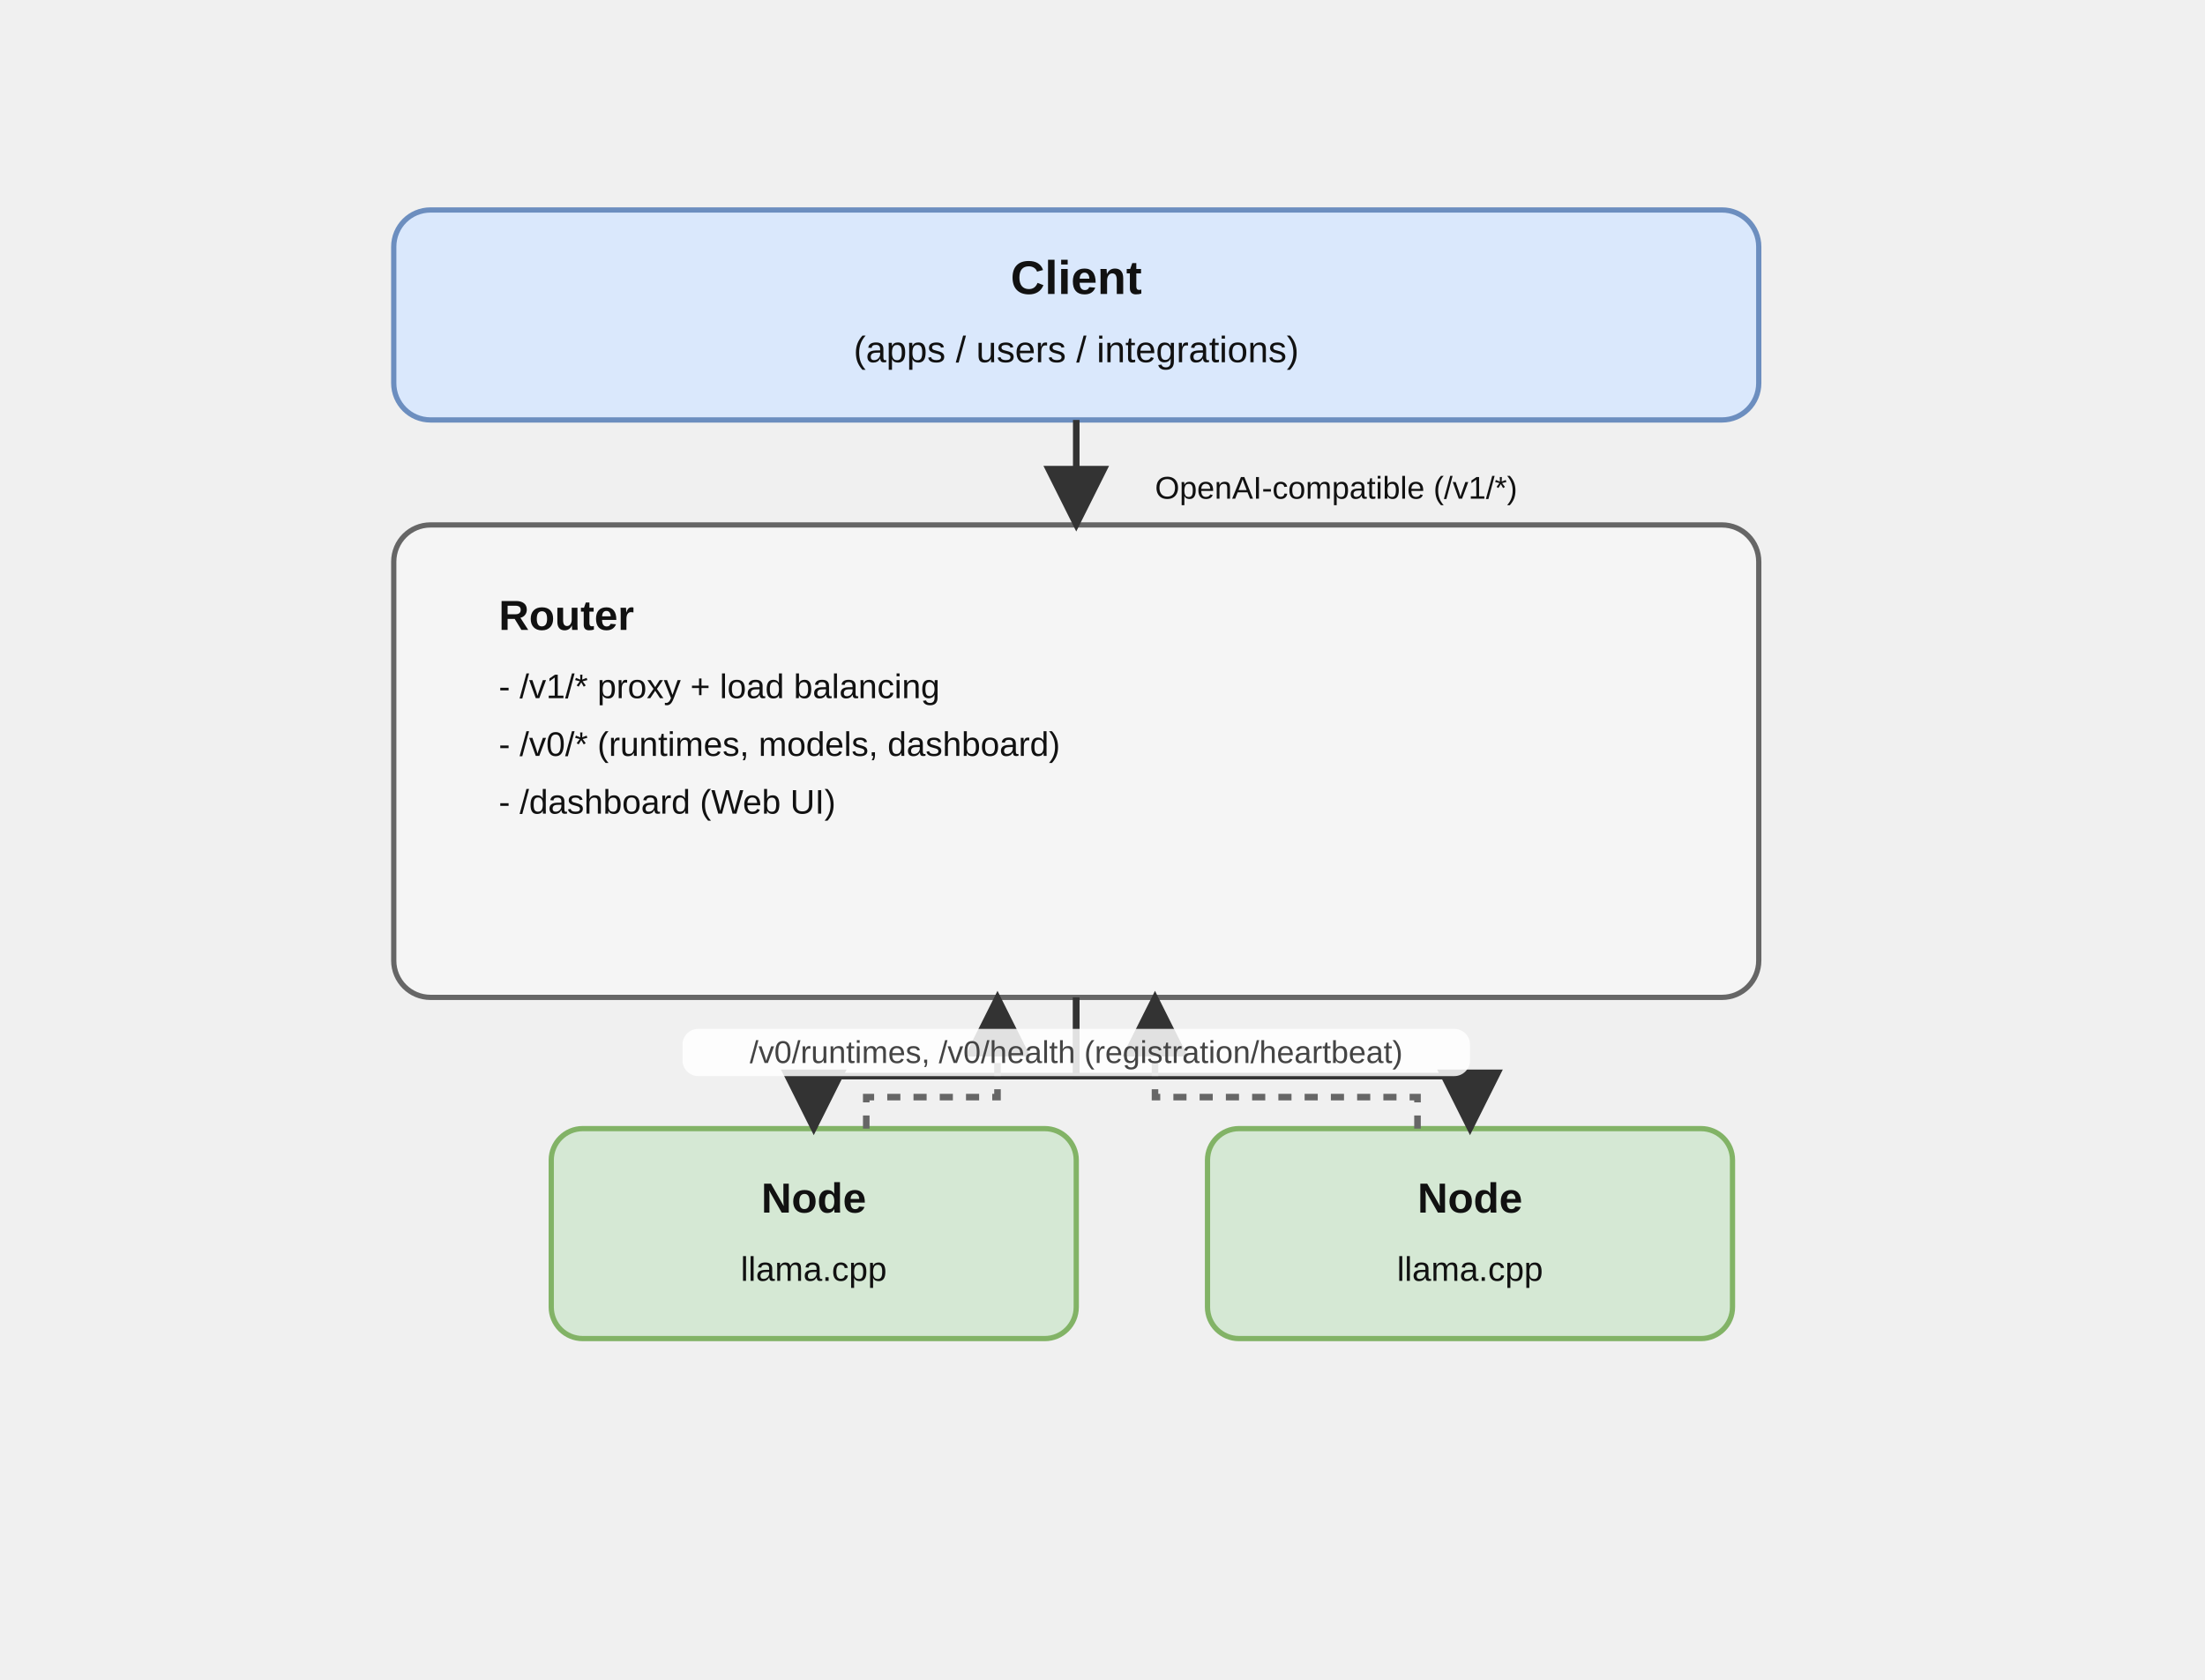
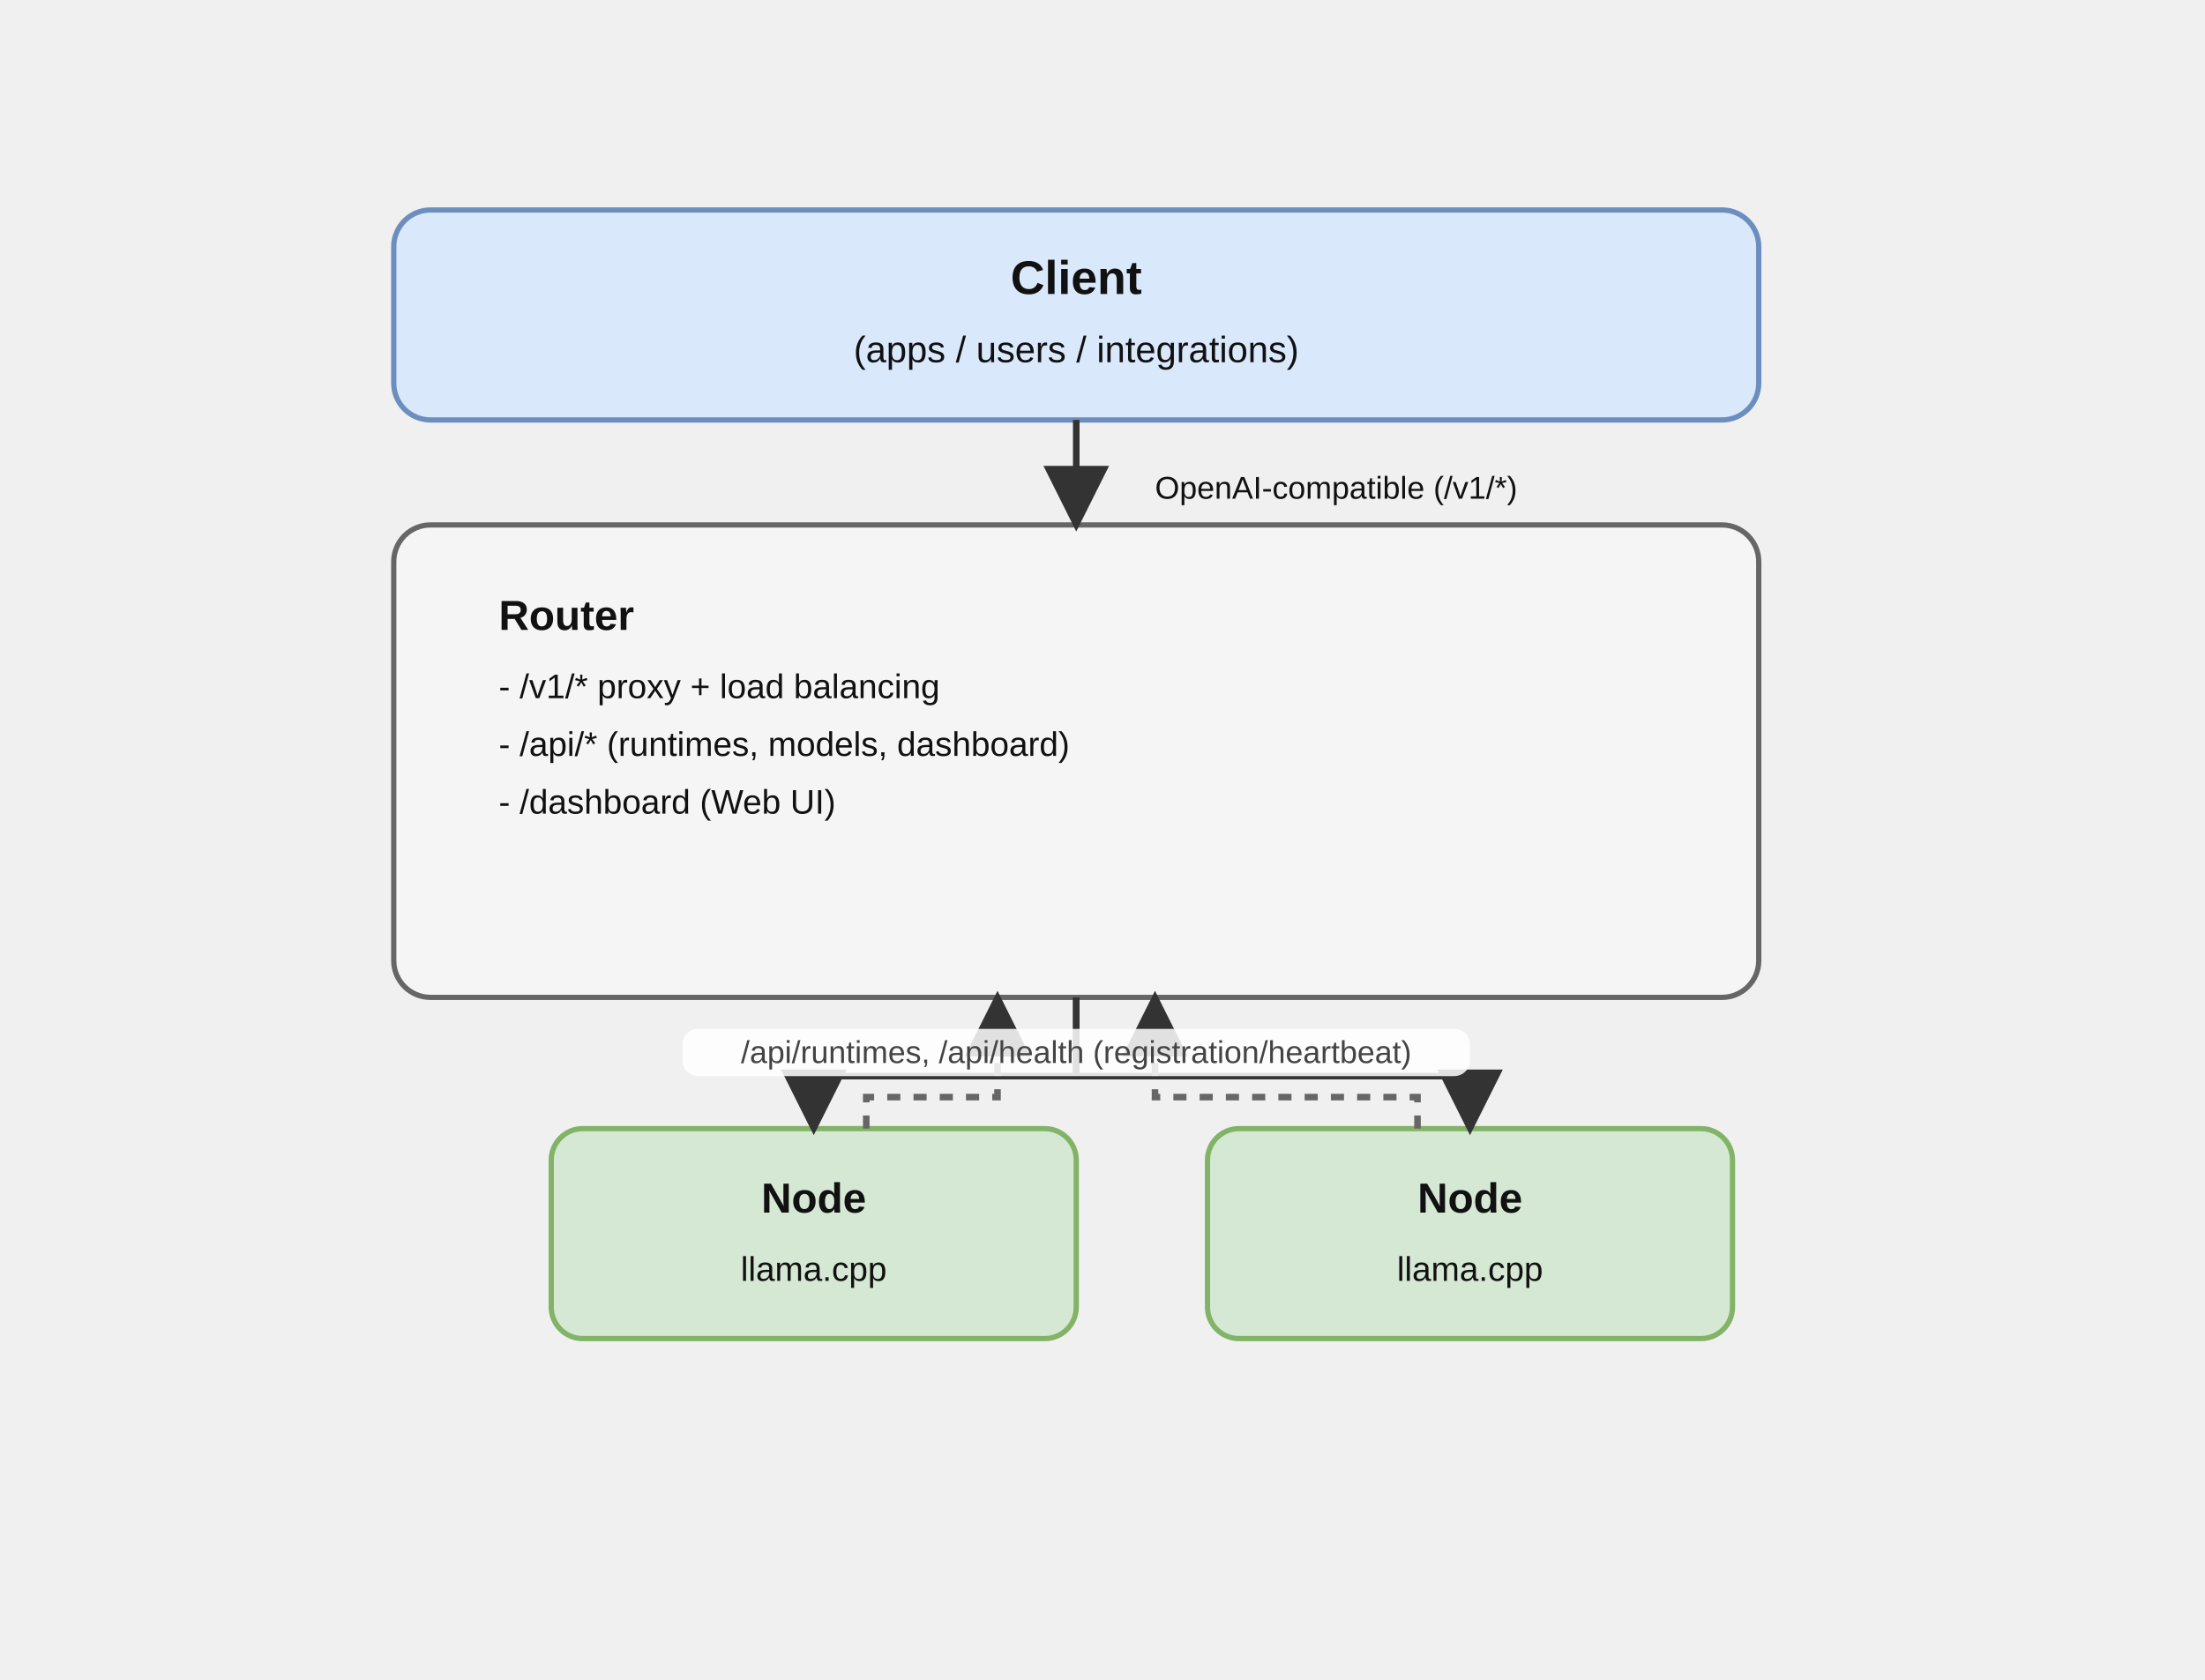
<svg xmlns="http://www.w3.org/2000/svg" width="840" height="640" viewBox="0 0 840 640">
  <defs>
    <marker id="arrow" markerWidth="10" markerHeight="10" refX="9" refY="5" orient="auto" markerUnits="strokeWidth">
      <path d="M0,0 L10,5 L0,10 Z" fill="#333333" />
    </marker>
  </defs>
  <rect x="150" y="80" width="520" height="80" rx="14" ry="14" fill="#dae8fc" stroke="#6c8ebf" stroke-width="2" />
  <text x="410" y="112" font-family="Noto Sans JP, Arial, sans-serif" font-size="18" font-weight="600" text-anchor="middle" fill="#111111">Client</text>
  <text x="410" y="138" font-family="Noto Sans JP, Arial, sans-serif" font-size="14" text-anchor="middle" fill="#111111">(apps / users / integrations)</text>
  <rect x="150" y="200" width="520" height="180" rx="14" ry="14" fill="#f5f5f5" stroke="#666666" stroke-width="2" />
  <text x="190" y="240" font-family="Noto Sans JP, Arial, sans-serif" font-size="16" font-weight="600" text-anchor="start" fill="#111111">Router</text>
  <text x="190" y="266" font-family="Noto Sans JP, Arial, sans-serif" font-size="13" text-anchor="start" fill="#111111">- /v1/* proxy + load balancing</text>
-   <text x="190" y="288" font-family="Noto Sans JP, Arial, sans-serif" font-size="13" text-anchor="start" fill="#111111">- /v0/* (runtimes, models, dashboard)</text>
+   <text x="190" y="288" font-family="Noto Sans JP, Arial, sans-serif" font-size="13" text-anchor="start" fill="#111111">- /api/* (runtimes, models, dashboard)</text>
  <text x="190" y="310" font-family="Noto Sans JP, Arial, sans-serif" font-size="13" text-anchor="start" fill="#111111">- /dashboard (Web UI)</text>
  <rect x="210" y="430" width="200" height="80" rx="12" ry="12" fill="#d5e8d4" stroke="#82b366" stroke-width="2" />
  <text x="310" y="462" font-family="Noto Sans JP, Arial, sans-serif" font-size="16" font-weight="600" text-anchor="middle" fill="#111111">Node</text>
  <text x="310" y="488" font-family="Noto Sans JP, Arial, sans-serif" font-size="13" text-anchor="middle" fill="#111111">llama.cpp</text>
  <rect x="460" y="430" width="200" height="80" rx="12" ry="12" fill="#d5e8d4" stroke="#82b366" stroke-width="2" />
  <text x="560" y="462" font-family="Noto Sans JP, Arial, sans-serif" font-size="16" font-weight="600" text-anchor="middle" fill="#111111">Node</text>
  <text x="560" y="488" font-family="Noto Sans JP, Arial, sans-serif" font-size="13" text-anchor="middle" fill="#111111">llama.cpp</text>
  <path d="M410 160 L410 200" fill="none" stroke="#333333" stroke-width="2.5" marker-end="url(#arrow)" />
  <text x="440" y="190" font-family="Noto Sans JP, Arial, sans-serif" font-size="12" text-anchor="start" fill="#111111">OpenAI-compatible (/v1/*)</text>
  <path d="M410 380 L410 410 L310 410 L310 430" fill="none" stroke="#333333" stroke-width="2.5" marker-end="url(#arrow)" />
  <path d="M410 380 L410 410 L560 410 L560 430" fill="none" stroke="#333333" stroke-width="2.5" marker-end="url(#arrow)" />
  <path d="M330 430 L330 418 L380 418 L380 380" fill="none" stroke="#666666" stroke-width="2.5" stroke-dasharray="5 5" marker-end="url(#arrow)" />
  <path d="M540 430 L540 418 L440 418 L440 380" fill="none" stroke="#666666" stroke-width="2.5" stroke-dasharray="5 5" marker-end="url(#arrow)" />
  <rect x="260" y="392" width="300" height="18" rx="6" ry="6" fill="#ffffff" stroke="none" opacity="0.85" />
-   <text x="410" y="405" font-family="Noto Sans JP, Arial, sans-serif" font-size="12" text-anchor="middle" fill="#444444">/v0/runtimes, /v0/health (registration/heartbeat)</text>
+   <text x="410" y="405" font-family="Noto Sans JP, Arial, sans-serif" font-size="12" text-anchor="middle" fill="#444444">/api/runtimes, /api/health (registration/heartbeat)</text>
</svg>
